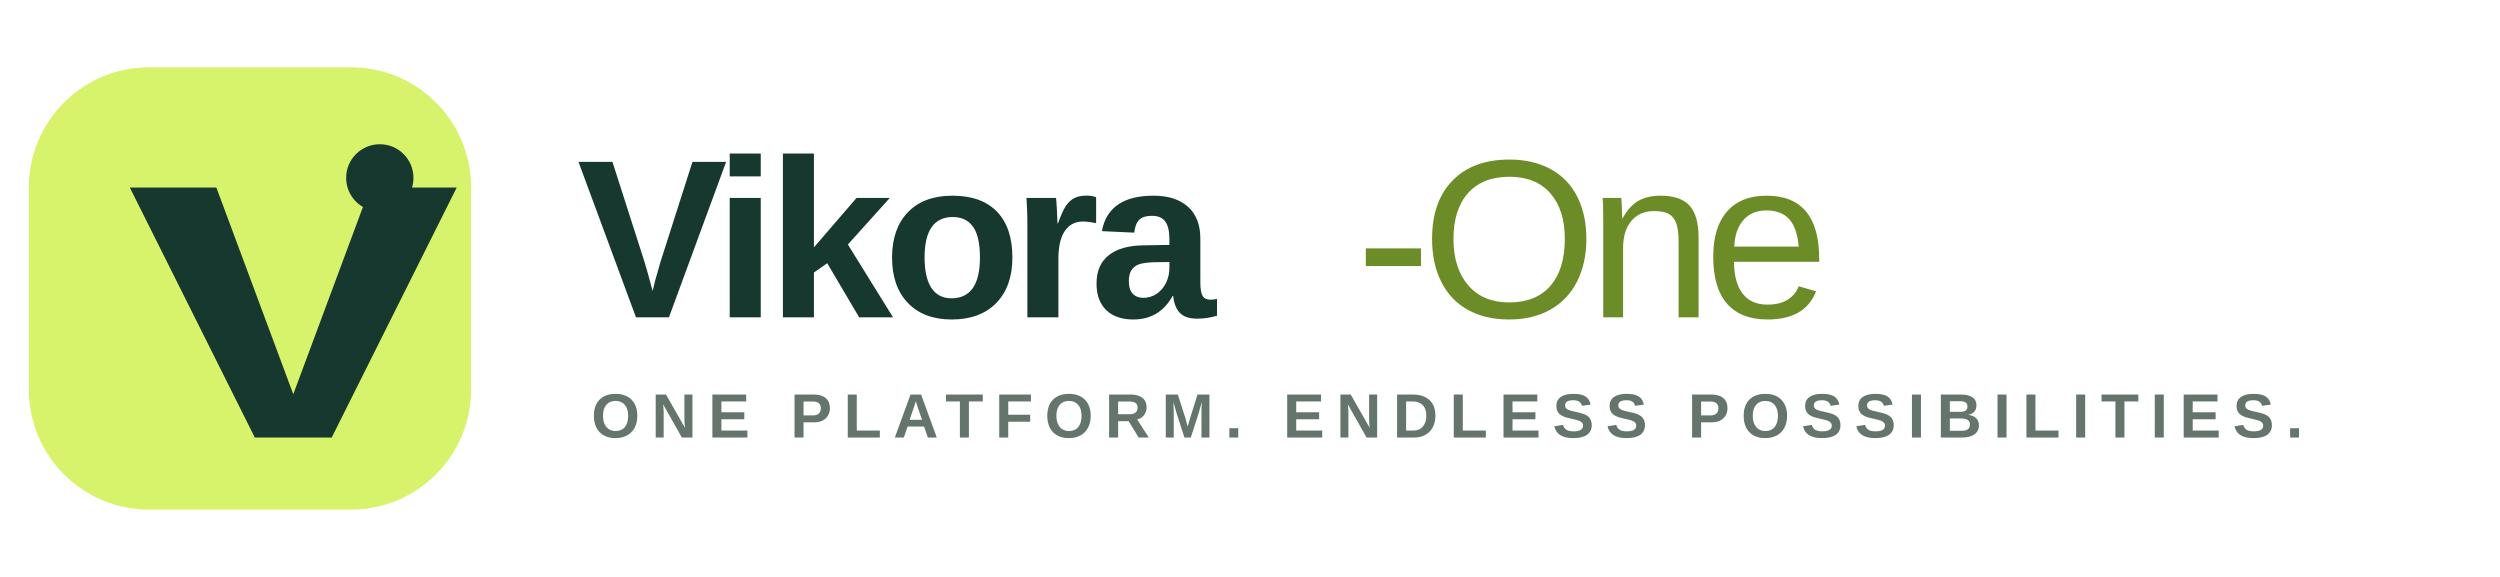
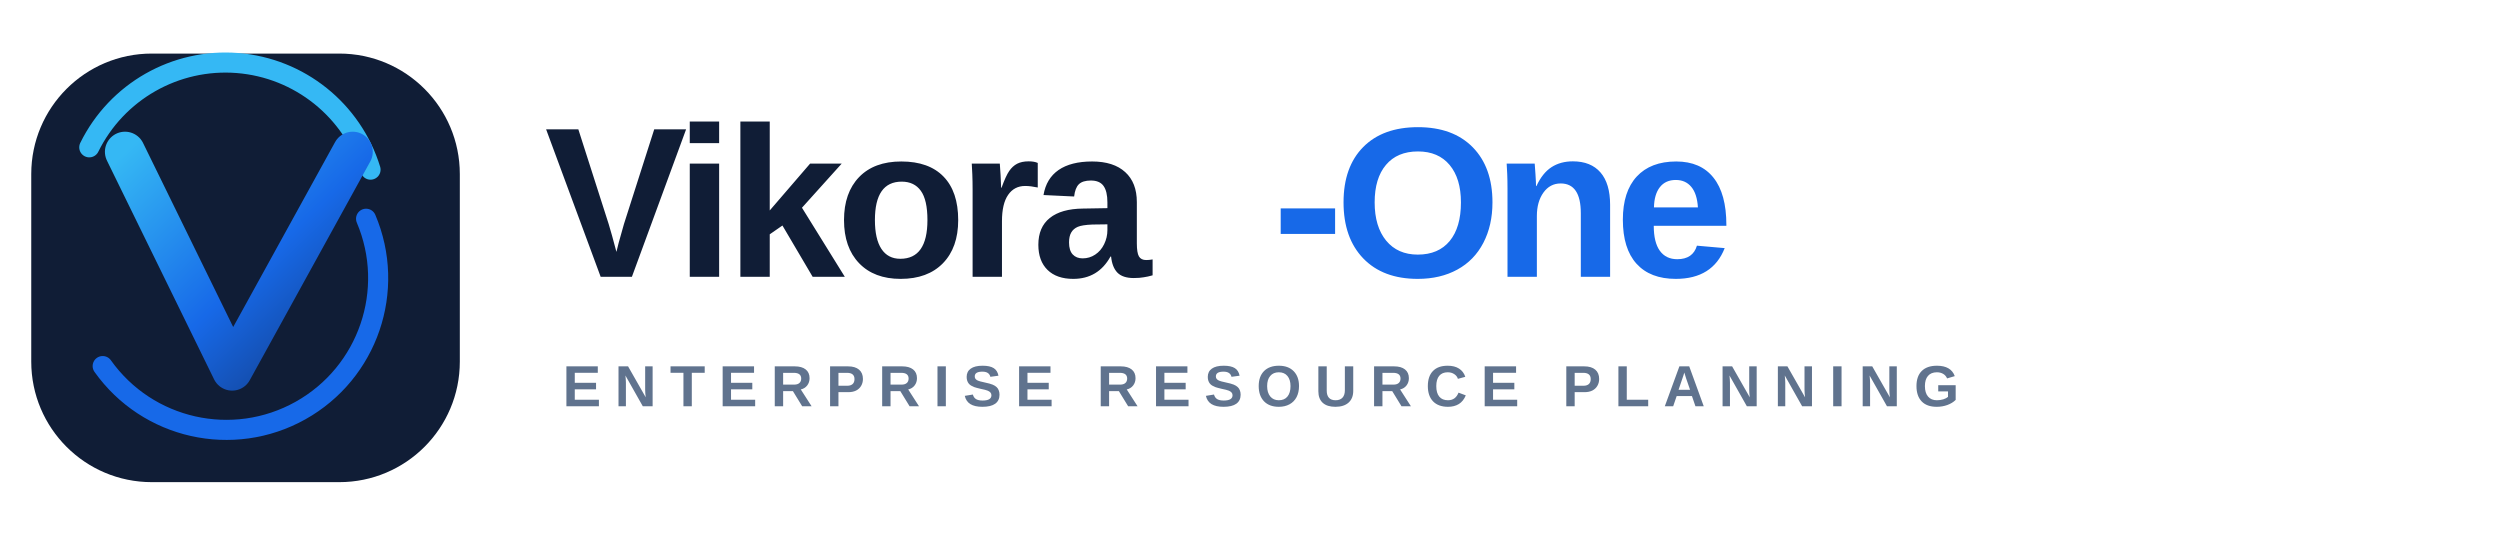
- <svg xmlns="http://www.w3.org/2000/svg" viewBox="0 0 520 120" role="img" aria-labelledby="title">
-   <rect x="6" y="14" width="92" height="92" rx="25" fill="#d6f36b" />
-   <path d="M27 39h18l16 43 16-43h18L69 91H53z" fill="#16382f" />
-   <circle cx="79" cy="37" r="7" fill="#16382f" />
-   <text x="120" y="66" font-family="Manrope,Arial,sans-serif" font-size="47" font-weight="800" letter-spacing="-2" fill="#16382f">Vikora</text>
-   <text x="282" y="66" font-family="Manrope,Arial,sans-serif" font-size="47" font-weight="500" letter-spacing="-2" fill="#6c8c28">-One</text>
-   <text x="123" y="91" font-family="Arial,sans-serif" font-size="13" font-weight="700" letter-spacing="2.4" fill="#64756b">ONE PLATFORM. ENDLESS POSSIBILITIES.</text>
+ <svg xmlns="http://www.w3.org/2000/svg" viewBox="0 0 560 124" role="img" aria-labelledby="title">
+   <defs>
+     <linearGradient id="g" x1="0" y1="0" x2="1" y2="1">
+       <stop stop-color="#35b8f4" />
+       <stop offset=".55" stop-color="#1769e8" />
+       <stop offset="1" stop-color="#123b86" />
+     </linearGradient>
+   </defs>
+   <rect x="7" y="12" width="96" height="96" rx="27" fill="#101d36" />
+   <path d="M20 33a34 34 0 0 1 63 5" fill="none" stroke="#35b8f4" stroke-width="4.5" stroke-linecap="round" />
+   <path d="M82 49a34 34 0 0 1-59 33" fill="none" stroke="#1769e8" stroke-width="4.5" stroke-linecap="round" />
+   <path d="M28 34 52 83 79 34" fill="none" stroke="url(#g)" stroke-width="9" stroke-linecap="round" stroke-linejoin="round" />
+   <text x="122" y="62" font-family="Manrope,Arial,sans-serif" font-size="48" font-weight="800" letter-spacing="-2" fill="#101d36">Vikora</text>
+   <text x="285" y="62" font-family="Manrope,Arial,sans-serif" font-size="48" font-weight="600" letter-spacing="-2" fill="#1769e8">-One</text>
+   <text x="126" y="91" font-family="Arial,sans-serif" font-size="13" font-weight="700" letter-spacing="3" fill="#60738e">ENTERPRISE RESOURCE PLANNING</text>
</svg>
